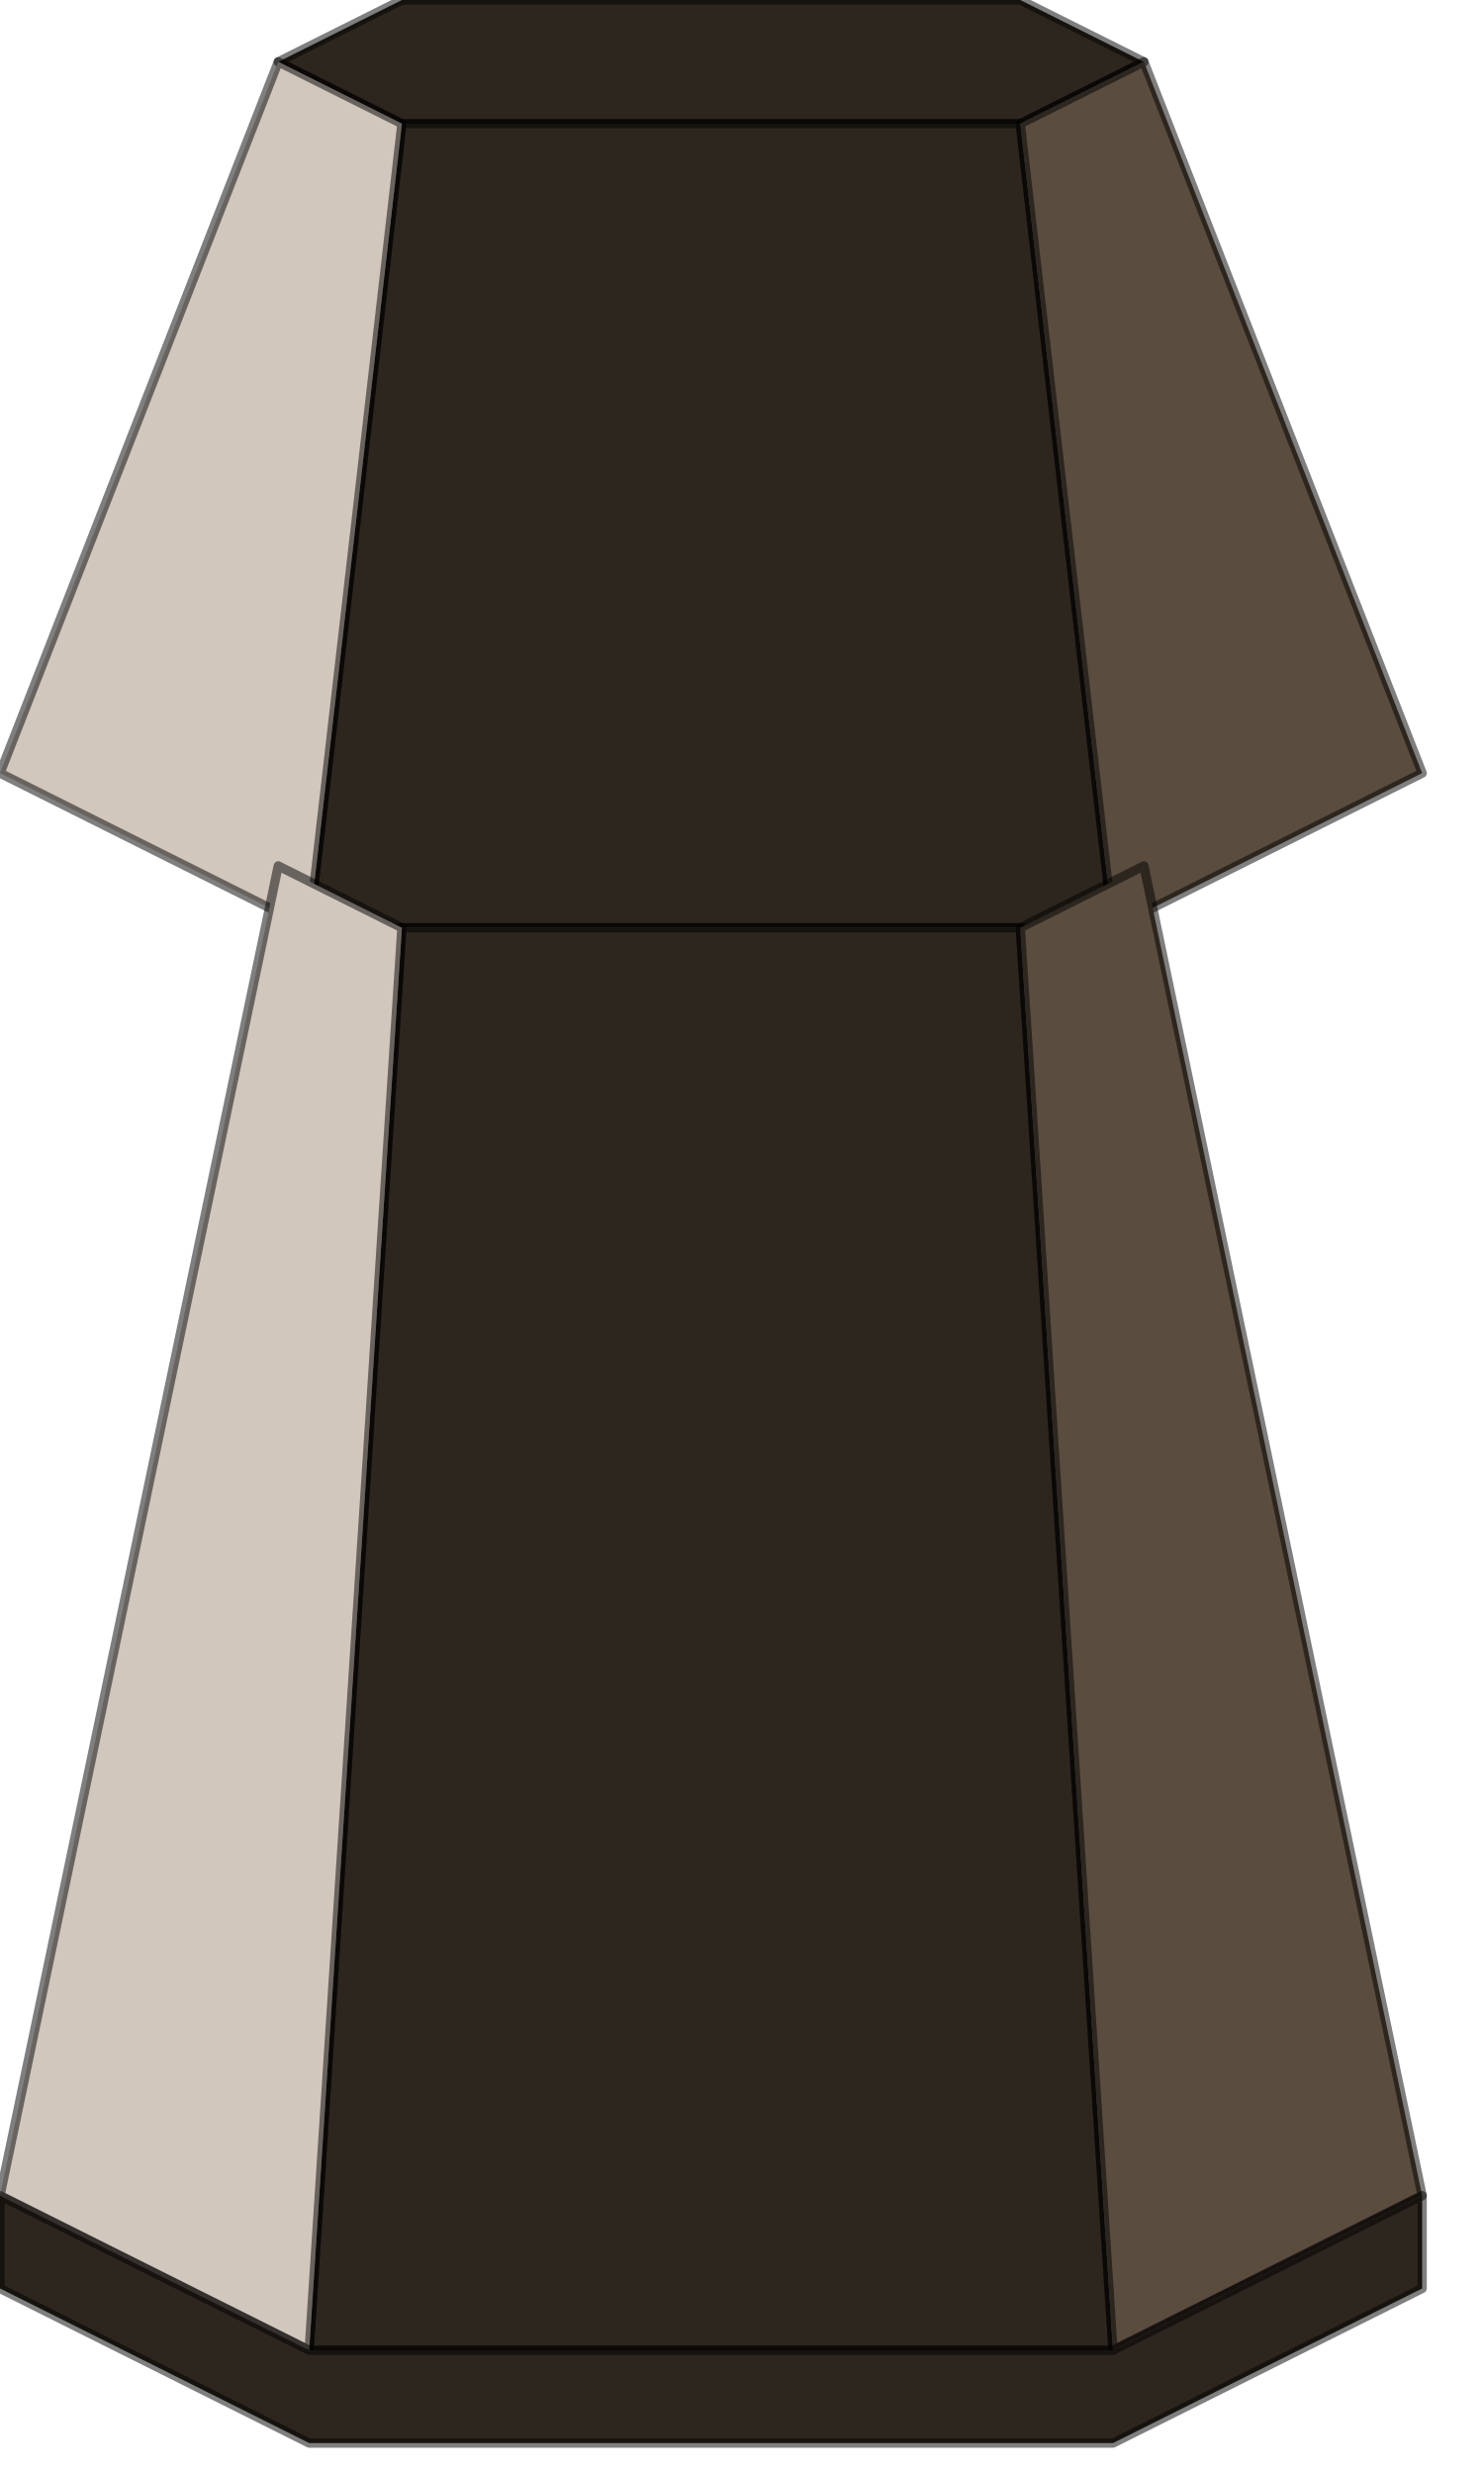
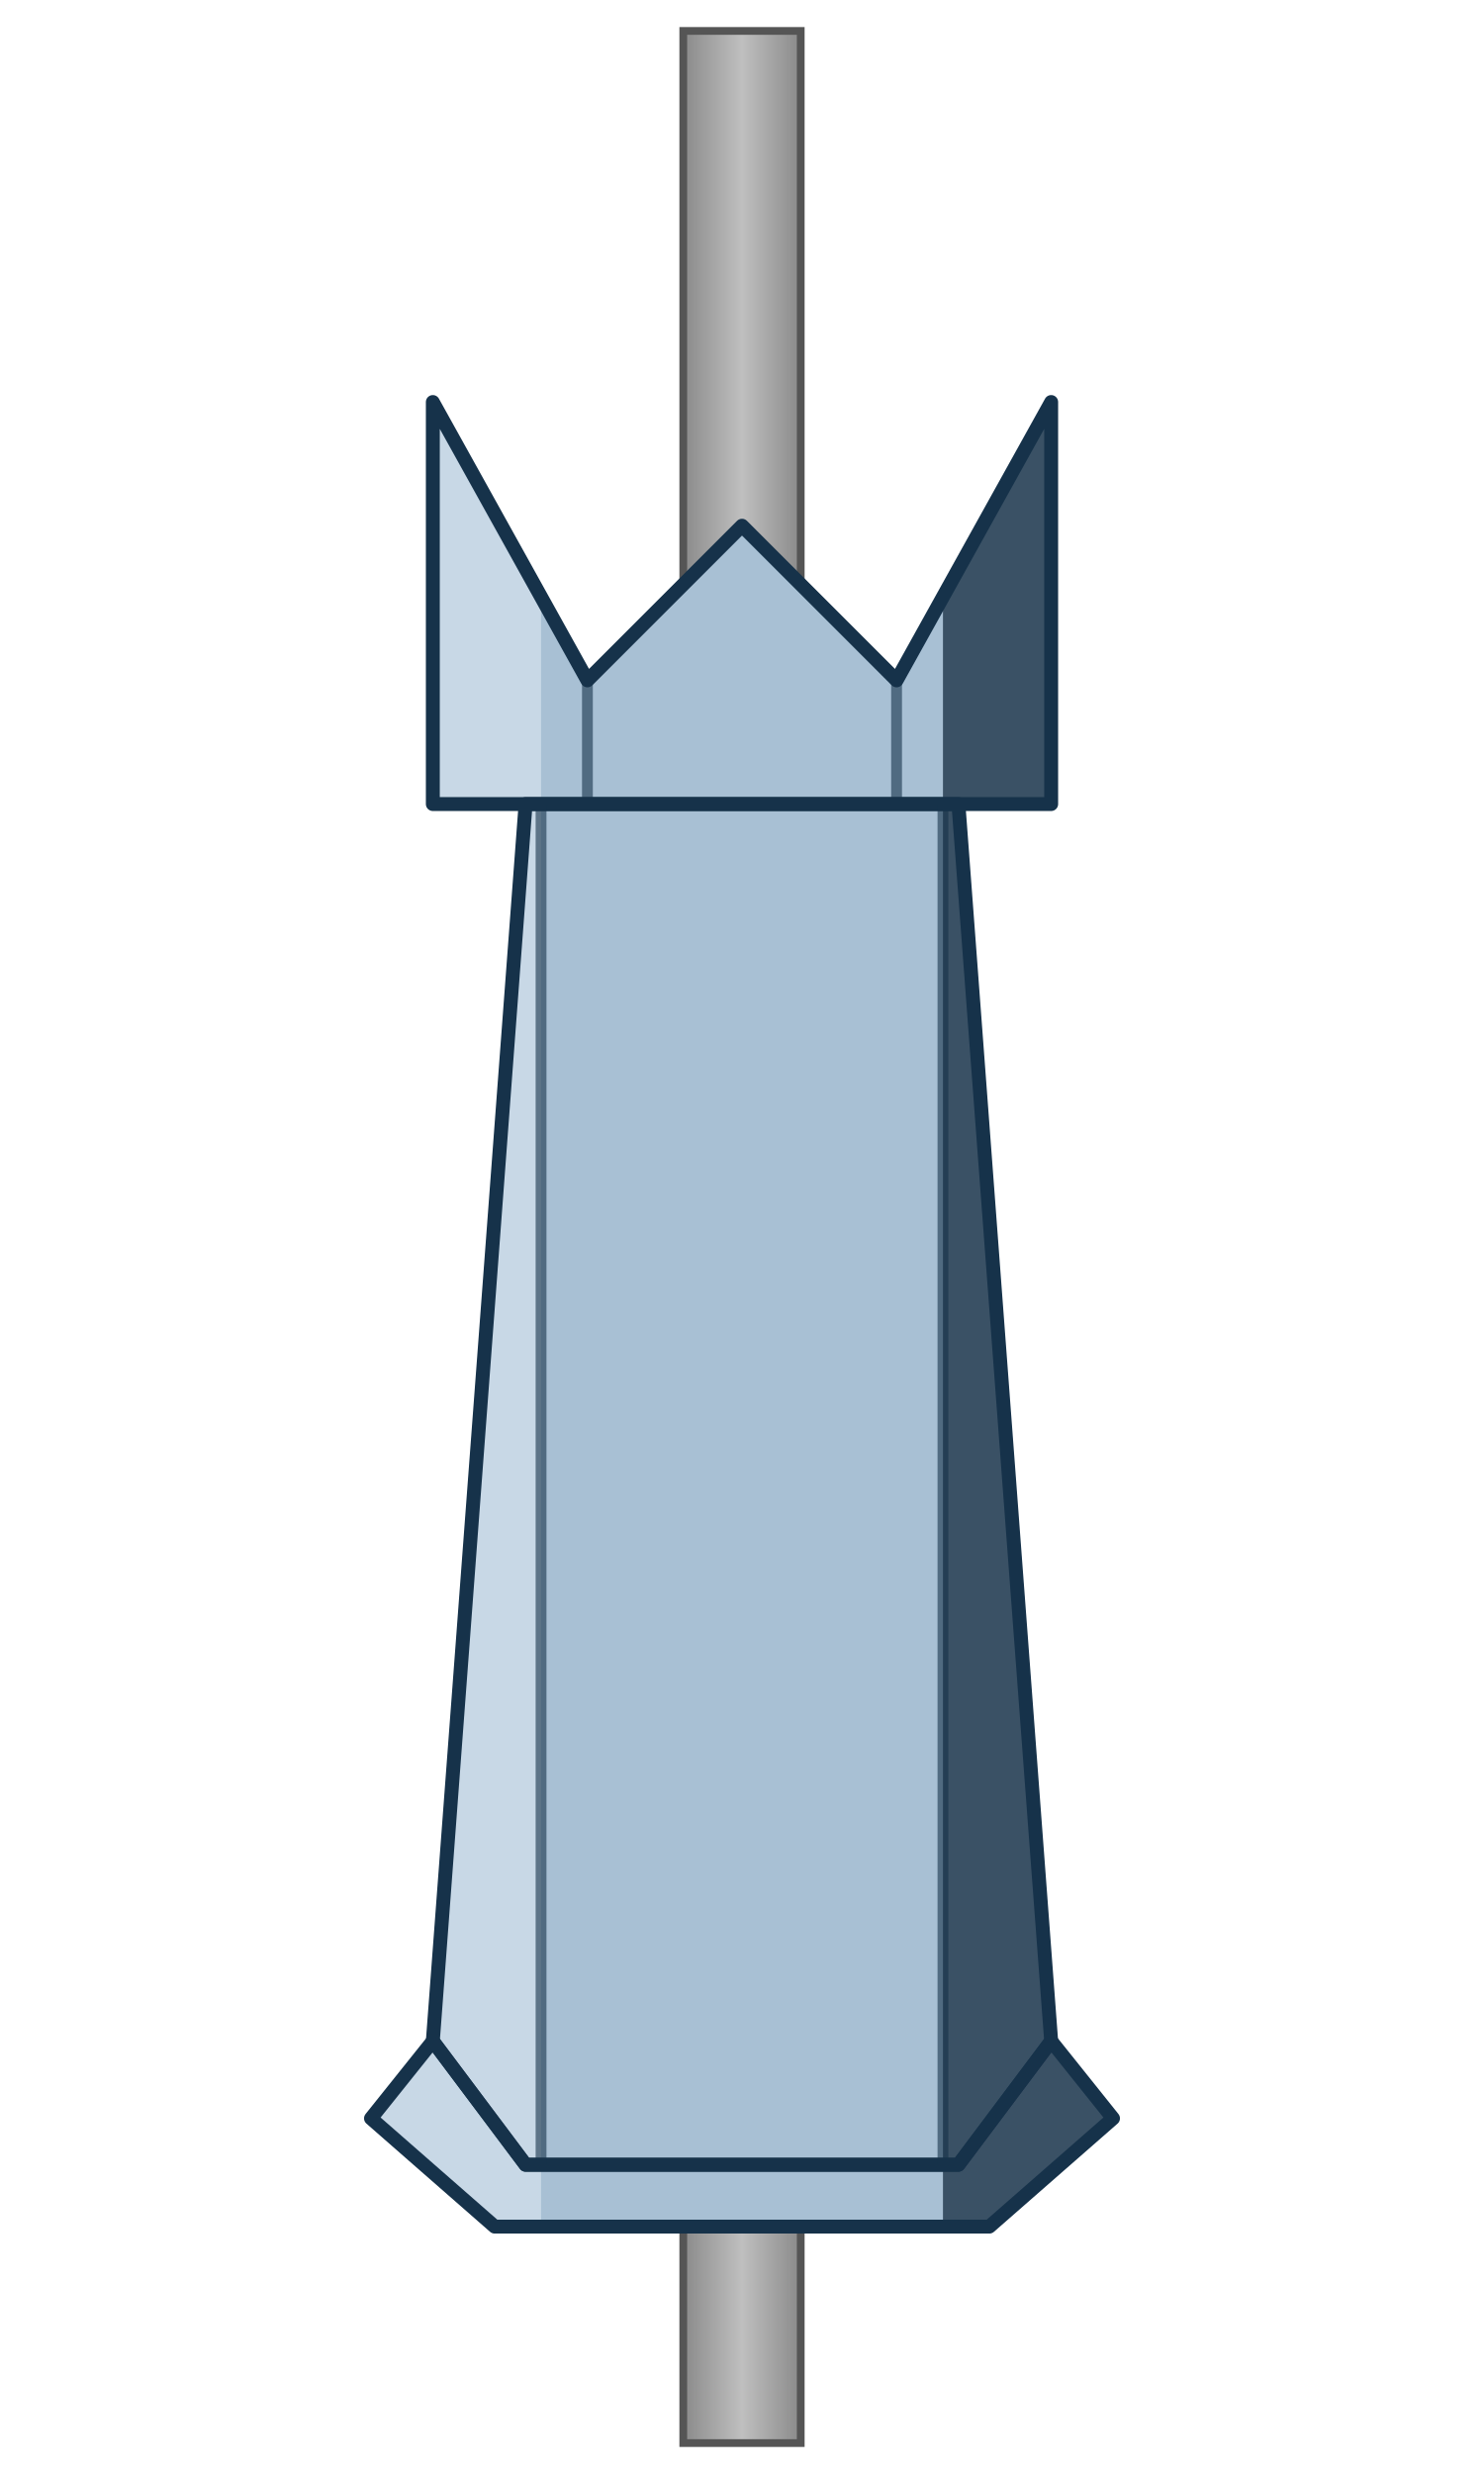
<svg xmlns="http://www.w3.org/2000/svg" viewBox="0 0 48 80" width="48" height="80">
-   <path d="M37,2 l-4,2 -20,0 -4,-2 4,-2 20,0 z" fill="#2d261f" stroke="rgba(0,0,0,.5)" stroke-width=".3" stroke-linejoin="round" />
-   <path d="M13,4 l-3,26 26,0 -3,-26 z" fill="#2d261f" stroke="rgba(0,0,0,.5)" stroke-width=".3" stroke-linejoin="round" />
-   <path d="M37,2 l9,23 -10,5 -3,-26 z" fill="#5a4c3f" stroke="rgba(0,0,0,.5)" stroke-width=".3" stroke-linejoin="round" />
-   <path d="M9,2 l-9,23 10,5 3,-26 z" fill="#d1c7bd" stroke="rgba(0,0,0,.5)" stroke-width=".3" stroke-linejoin="round" />
-   <path d="M13,30 l-3,46 26,0 -3,-46 z" fill="#2d261f" stroke="rgba(0,0,0,.5)" stroke-width=".3" stroke-linejoin="round" />
-   <path d="M37,28 l9,43 -10,5 -3,-46 z" fill="#5a4c3f" stroke="rgba(0,0,0,.5)" stroke-width=".3" stroke-linejoin="round" />
-   <path d="M9,28 l-9,43 10,5 3,-46 z" fill="#d1c7bd" stroke="rgba(0,0,0,.5)" stroke-width=".3" stroke-linejoin="round" />
-   <path d="M0,71 l0,3 10,5 26,0 10,-5 0,-3 -10,5 -26,0 z" fill="#2d261f" stroke="rgba(0,0,0,.5)" stroke-width=".3" stroke-linejoin="round" />
+   <defs>
+     <linearGradient id="pole" x1="0" y1="0" x2="1" y2="0">
+       <stop offset="0" stop-color="#8a8a8a" />
+       <stop offset=".5" stop-color="#bfbfbf" />
+       <stop offset="1" stop-color="#8a8a8a" />
+     </linearGradient>
+     <clipPath id="fig">
+       <path d="M14,13 L19,22 L24,17 L29,22 L34,13 L34,26 L14,26 Z M17,26 L14,66 L17,70 L31,70 L34,66 L31,26 Z M14,66 L12,68.5 L16,72 L32,72 L36,68.5 L34,66 L31,70 L17,70 Z" />
+     </clipPath>
+   </defs>
+   <rect x="22.1" y="1" width="3.8" height="78" fill="url(#pole)" stroke="#555" stroke-width=".25" />
+   <path d="M17,26 L14,66 L17,70 L31,70 L34,66 L31,26 Z" fill="#a8c0d4" stroke="#000" stroke-opacity=".6" stroke-width=".4" stroke-linejoin="round" />
+   <path d="M14,13 L19,22 L24,17 L29,22 L34,13 L34,26 L14,26 Z" fill="#a8c0d4" stroke="#000" stroke-opacity=".6" stroke-width=".4" stroke-linejoin="round" />
+   <path d="M14,66 L12,68.5 L16,72 L32,72 L36,68.5 L34,66 L31,70 L17,70 Z" fill="#a8c0d4" stroke="#000" stroke-opacity=".6" stroke-width=".4" stroke-linejoin="round" />
+   <g clip-path="url(#fig)">
+     <rect x="0" y="0" width="17.5" height="80" fill="#c8d8e6" />
+     <rect x="30.5" y="0" width="17.5" height="80" fill="#3a5165" />
+   </g>
+   <path d="M17,26 L14,66 L17,70 L31,70 L34,66 L31,26 Z" fill="none" stroke="#16324a" stroke-width=".45" stroke-linejoin="round" />
+   <path d="M14,13 L19,22 L24,17 L29,22 L34,13 L34,26 L14,26 Z" fill="none" stroke="#16324a" stroke-width=".45" stroke-linejoin="round" />
+   <path d="M14,66 L12,68.5 L16,72 L32,72 L36,68.5 L34,66 L31,70 L17,70 Z" fill="none" stroke="#16324a" stroke-width=".45" stroke-linejoin="round" />
+   <path d="M17.5,26 V70 M30.5,26 V70 M19,22 V26 M29,22 V26" fill="none" stroke="#16324a" stroke-opacity=".6" stroke-width=".35" />
</svg>
